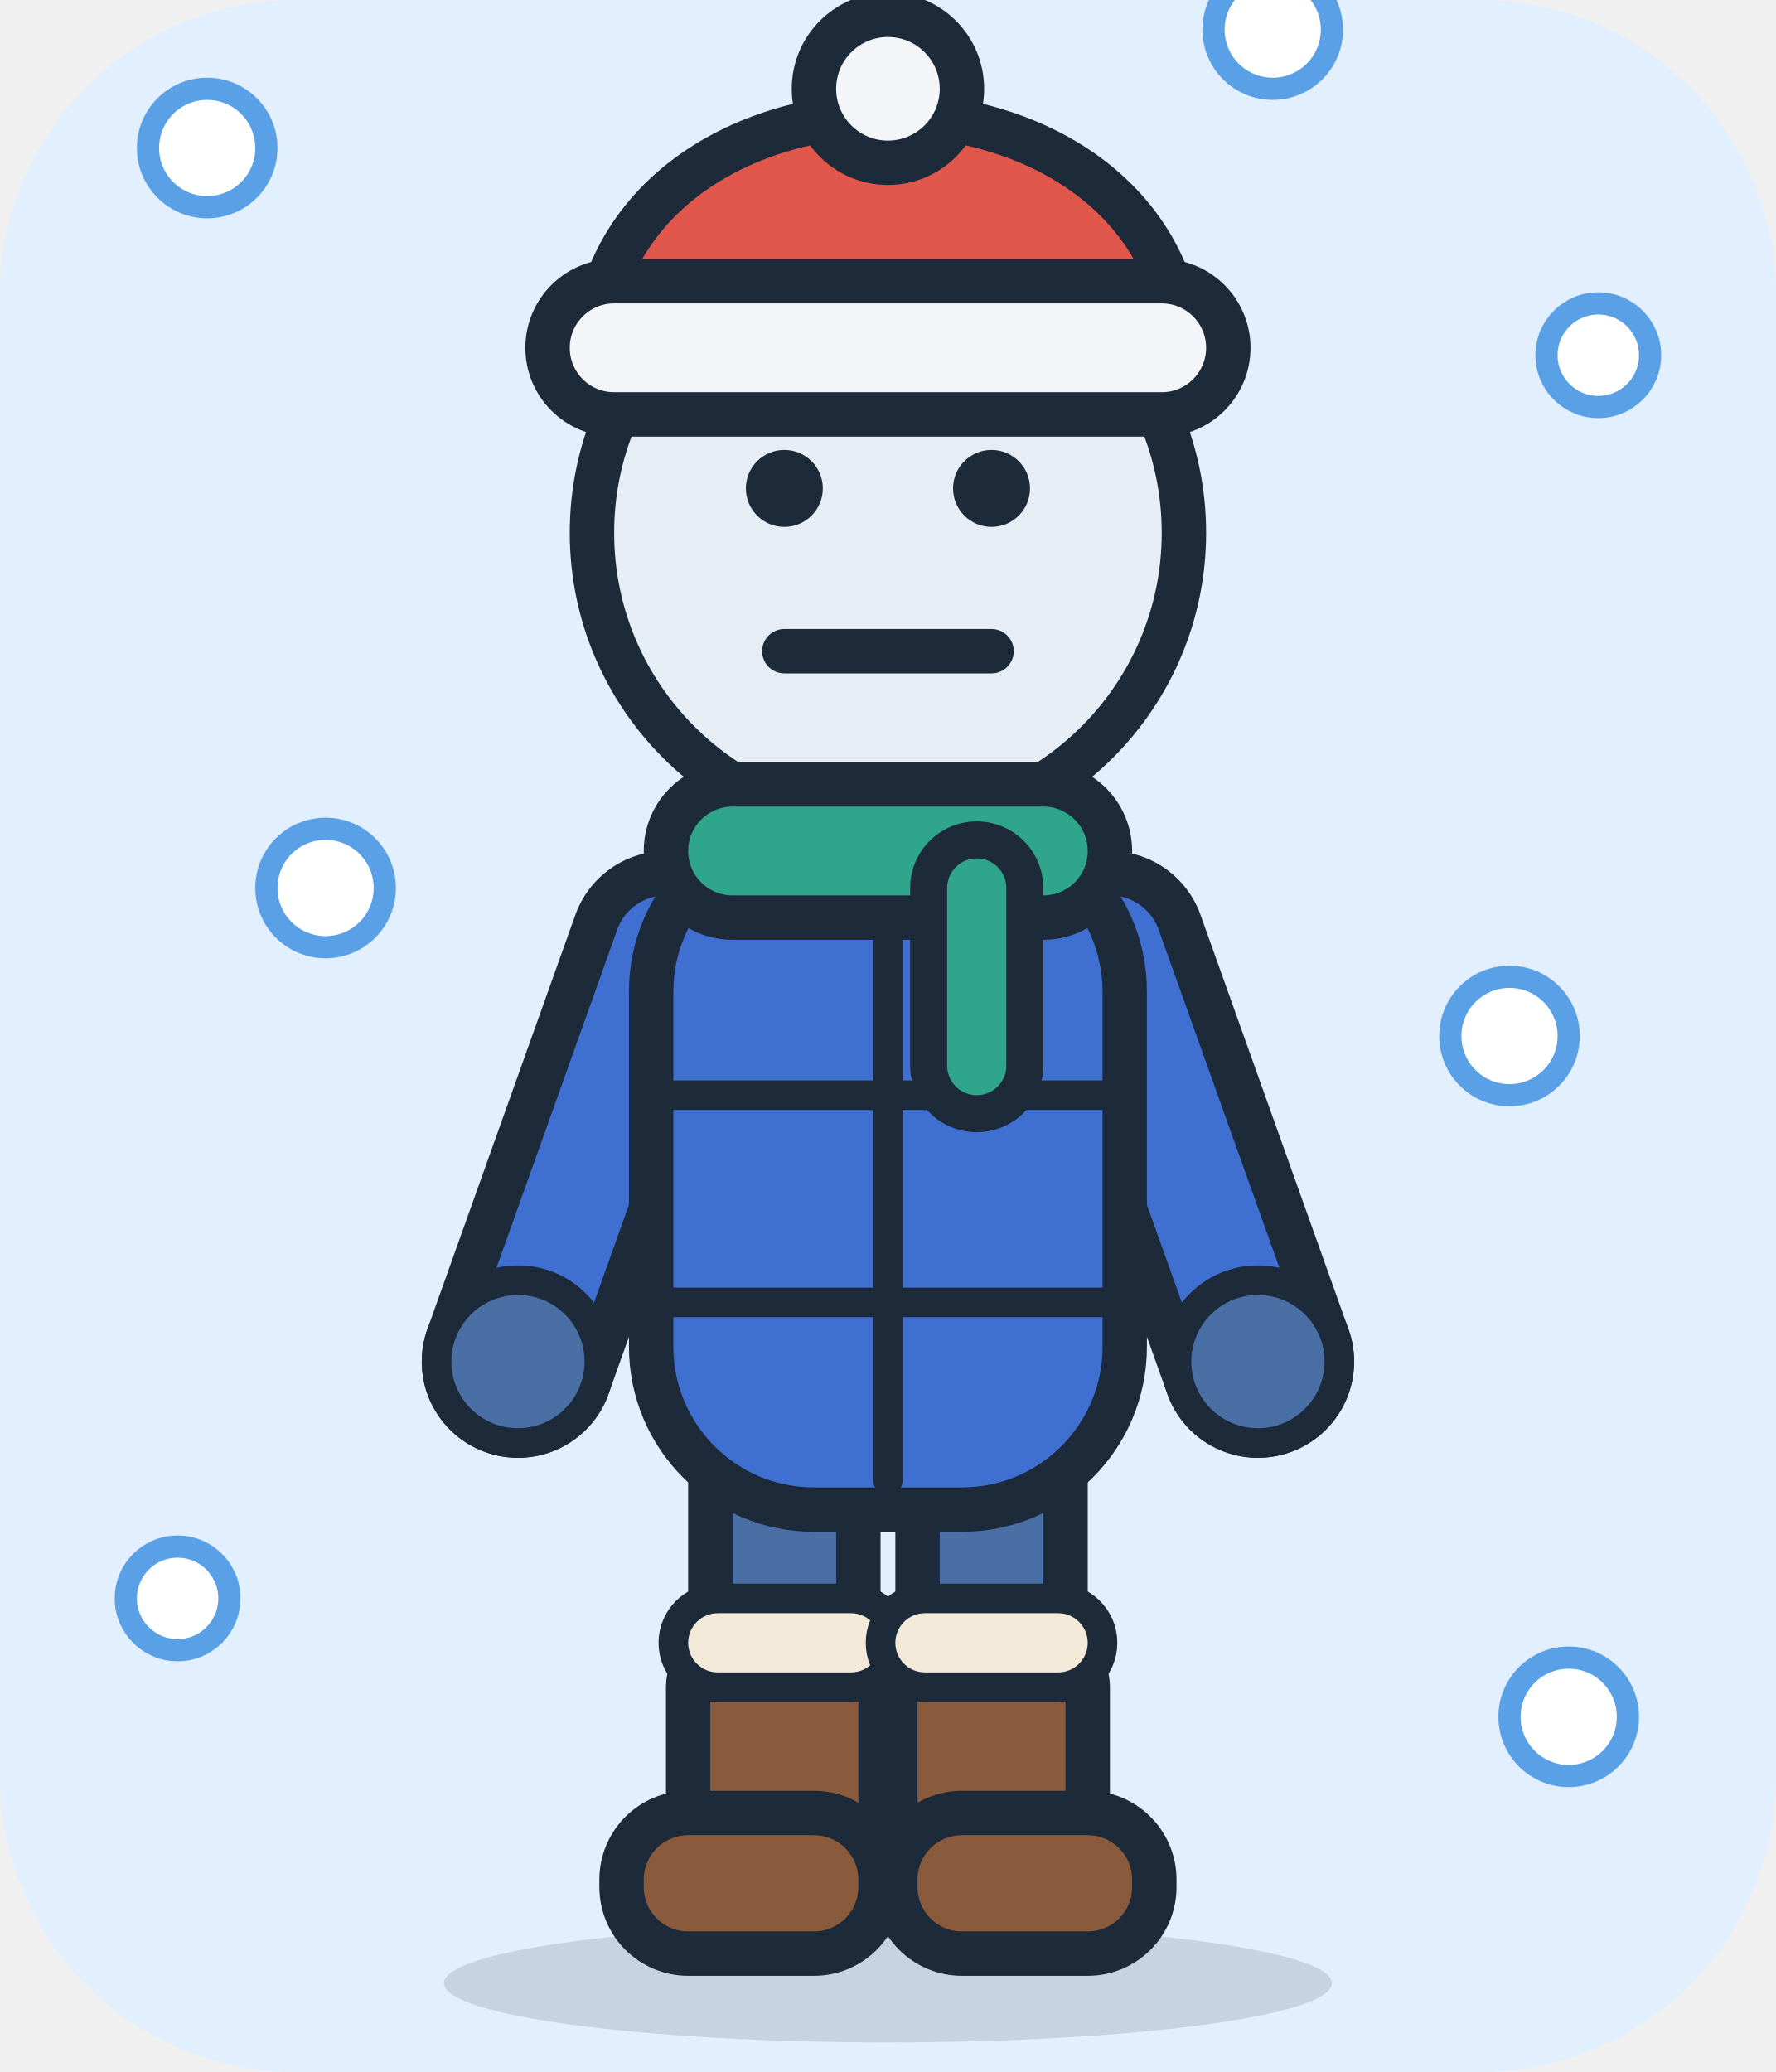
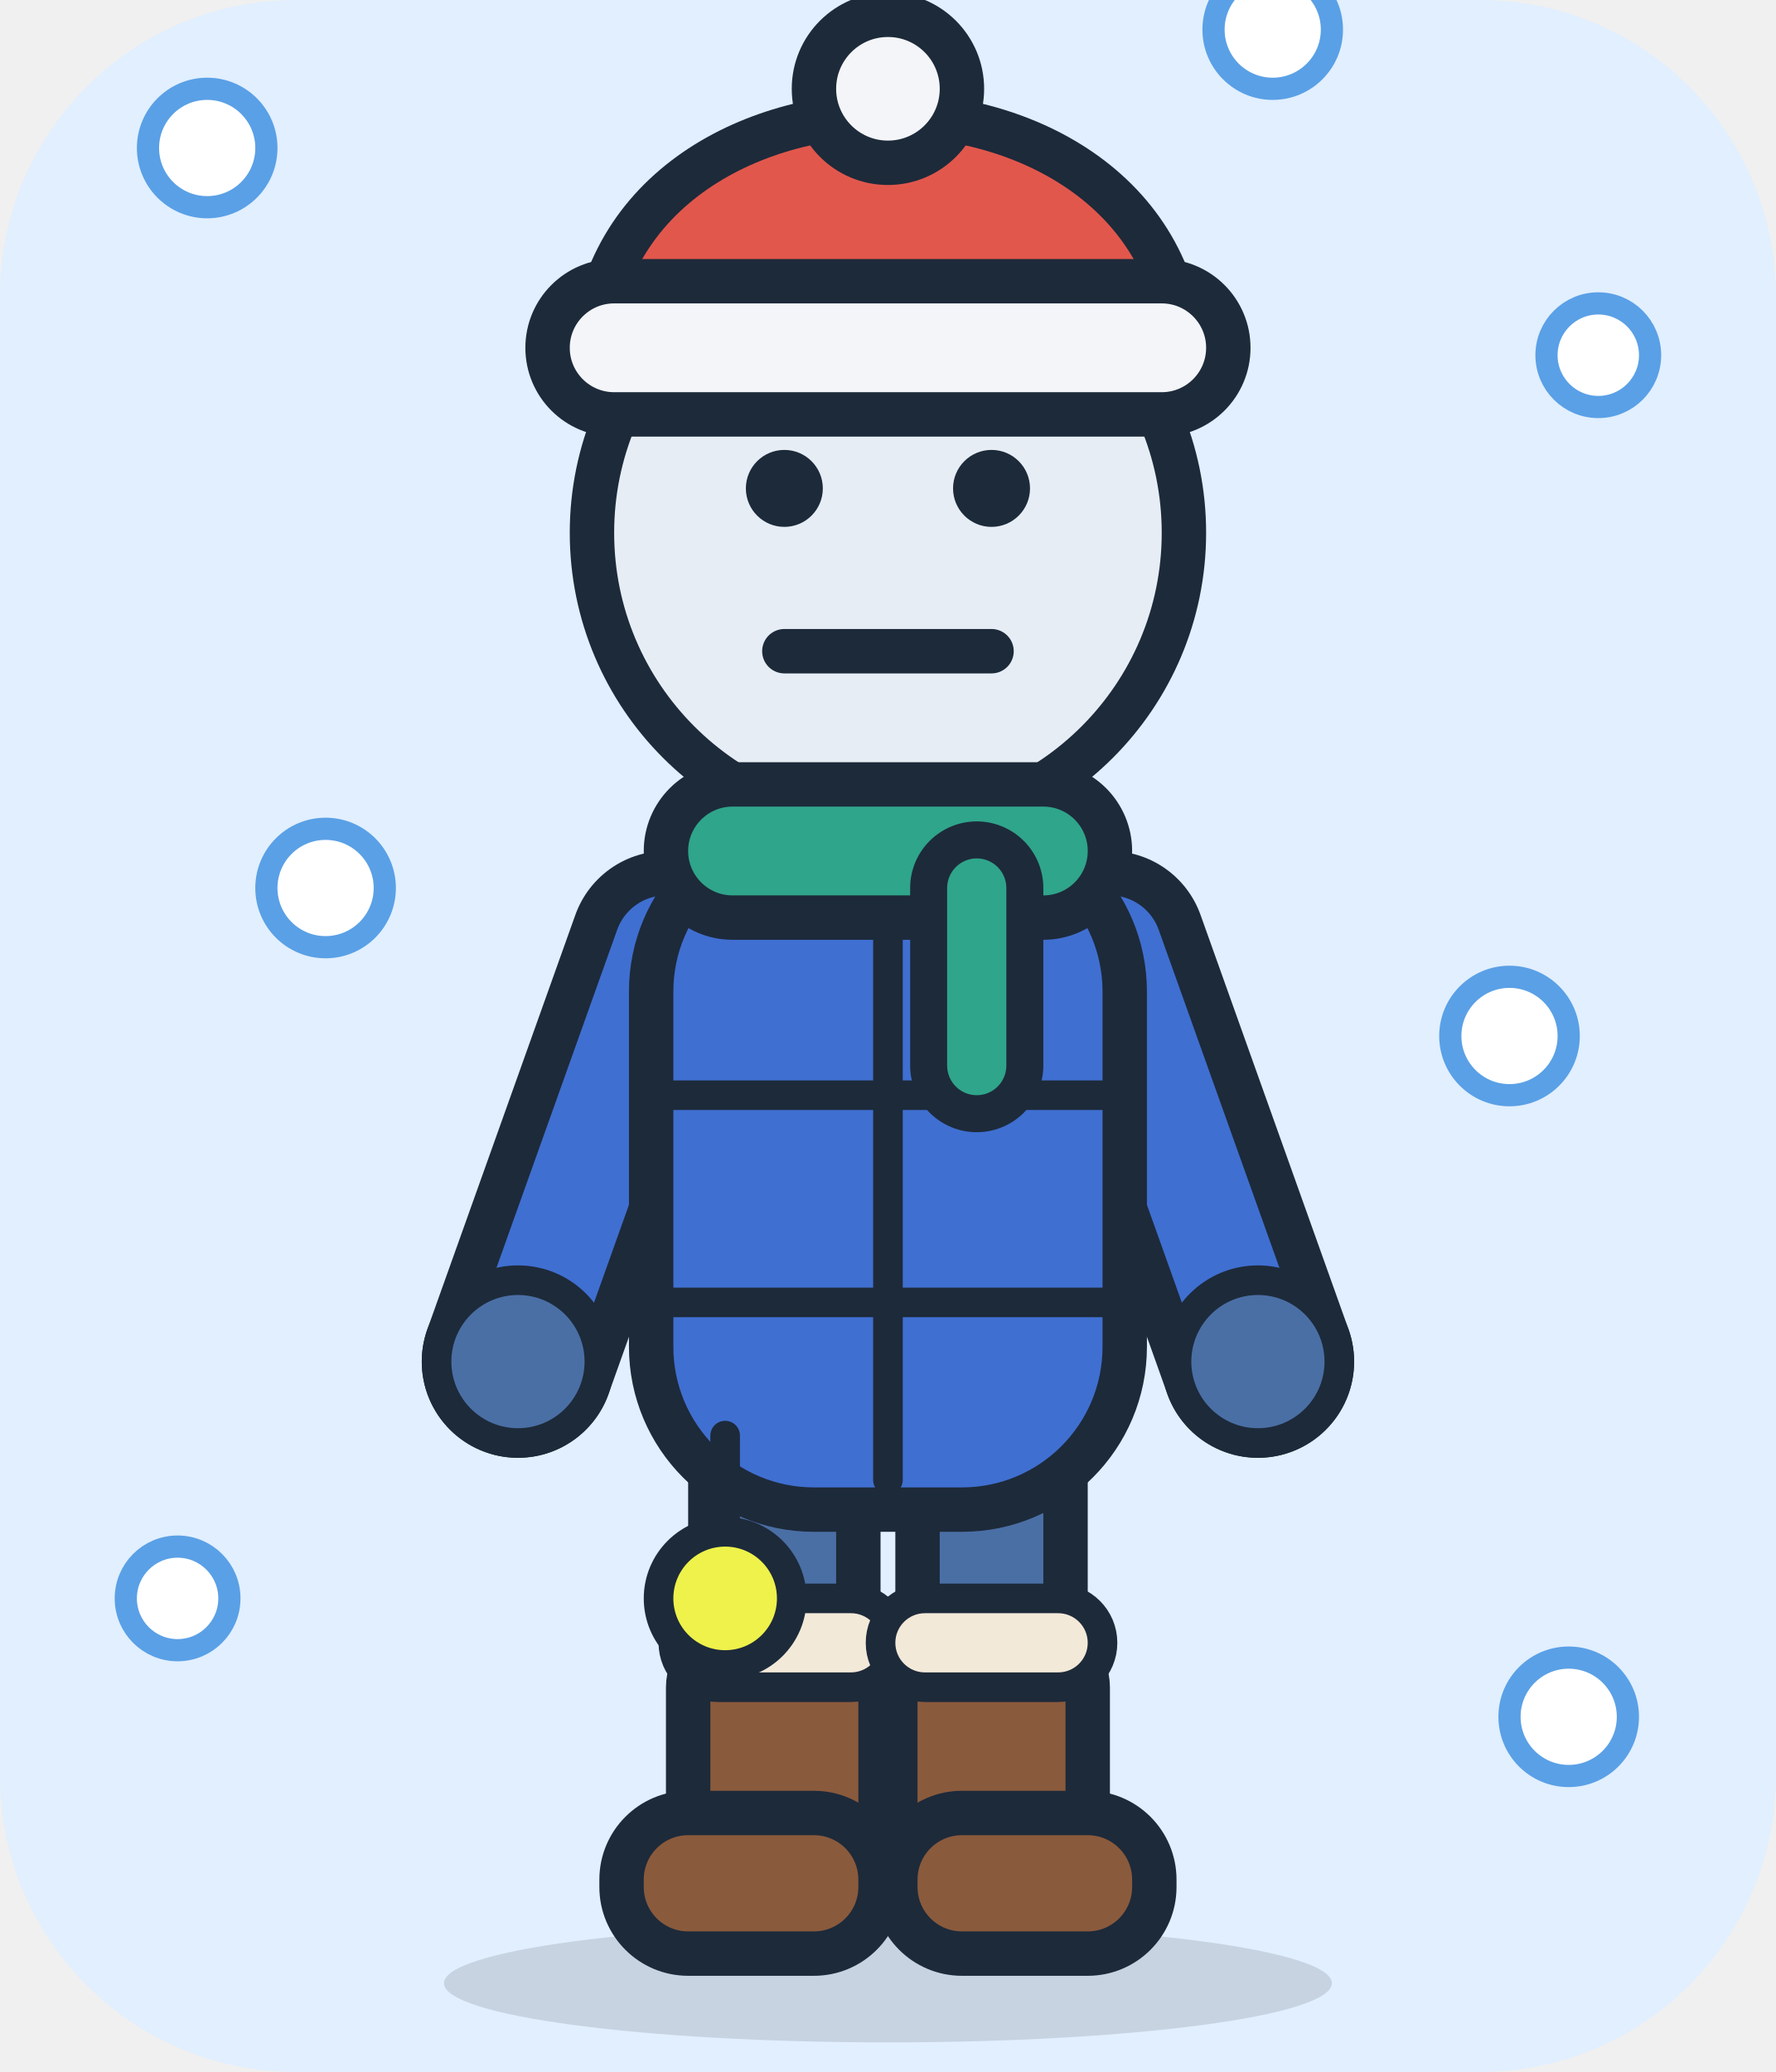
<svg xmlns="http://www.w3.org/2000/svg" viewBox="0 0 120 140" width="240" height="280" role="img">
  <rect width="120" height="140" rx="20" fill="#e1efff" />
  <ellipse cx="60" cy="134" rx="30" ry="4" fill="rgba(0,0,0,.12)" />
  <g>
    <g>
      <path d="M53 100 V126" fill="none" stroke="#1d2a3a" stroke-width="13" stroke-linecap="round" />
      <path d="M53 100 V126" fill="none" stroke="#4a6fa5" stroke-width="7" stroke-linecap="round" />
      <path d="M67 100 V126" fill="none" stroke="#1d2a3a" stroke-width="13" stroke-linecap="round" />
      <path d="M67 100 V126" fill="none" stroke="#4a6fa5" stroke-width="7" stroke-linecap="round" />
      <rect x="46.5" y="111" width="13" height="17" rx="3" fill="#8a5a3c" stroke="#1d2a3a" stroke-width="3" stroke-linecap="round" stroke-linejoin="round" />
      <rect x="42" y="122.5" width="17.5" height="9.5" rx="4.5" fill="#8a5a3c" stroke="#1d2a3a" stroke-width="3" stroke-linecap="round" stroke-linejoin="round" />
      <rect x="45.5" y="108" width="15" height="6" rx="3" fill="#f3e9d8" stroke="#1d2a3a" stroke-width="2" stroke-linecap="round" stroke-linejoin="round" />
      <rect x="60.5" y="111" width="13" height="17" rx="3" fill="#8a5a3c" stroke="#1d2a3a" stroke-width="3" stroke-linecap="round" stroke-linejoin="round" />
      <rect x="60.5" y="122.5" width="17.5" height="9.5" rx="4.5" fill="#8a5a3c" stroke="#1d2a3a" stroke-width="3" stroke-linecap="round" stroke-linejoin="round" />
      <rect x="59.5" y="108" width="15" height="6" rx="3" fill="#f3e9d8" stroke="#1d2a3a" stroke-width="2" stroke-linecap="round" stroke-linejoin="round" />
      <path d="M45 64 L35 92" fill="none" stroke="#1d2a3a" stroke-width="13" stroke-linecap="round" />
      <path d="M45 64 L35 92" fill="none" stroke="#3f6fd1" stroke-width="7" stroke-linecap="round" />
      <path d="M75 64 L85 92" fill="none" stroke="#1d2a3a" stroke-width="13" stroke-linecap="round" />
      <path d="M75 64 L85 92" fill="none" stroke="#3f6fd1" stroke-width="7" stroke-linecap="round" />
      <rect x="44" y="56" width="32" height="46" rx="11" fill="#3f6fd1" stroke="#1d2a3a" stroke-width="3" stroke-linecap="round" stroke-linejoin="round" />
      <path d="M60 58 V100" fill="none" stroke="#1d2a3a" stroke-width="2" stroke-linecap="round" stroke-linejoin="round" />
      <path d="M45.5 74 H74.5 M45.5 88 H74.5" fill="none" stroke="#1d2a3a" stroke-width="2" stroke-linecap="round" stroke-linejoin="round" />
+       <path d="M49 97 V104" fill="none" stroke="#1d2a3a" stroke-width="2" stroke-linecap="round" stroke-linejoin="round" />
+       <circle cx="49" cy="108" r="4.5" fill="#eef24a" stroke="#1d2a3a" stroke-width="2" stroke-linecap="round" stroke-linejoin="round" />
      <circle cx="60" cy="36" r="20" fill="#e6edf5" stroke="#1d2a3a" stroke-width="3" stroke-linecap="round" stroke-linejoin="round" />
      <circle cx="53" cy="33" r="2.6" fill="#1d2a3a" />
      <circle cx="67" cy="33" r="2.6" fill="#1d2a3a" />
      <path d="M53 44 H67" fill="none" stroke="#1d2a3a" stroke-width="3" stroke-linecap="round" stroke-linejoin="round" />
      <path d="M40 25 C40 2 80 2 80 25Z" fill="#e2574c" stroke="#1d2a3a" stroke-width="3" stroke-linecap="round" stroke-linejoin="round" />
      <rect x="37" y="19" width="46" height="9" rx="4.5" fill="#f3f5f8" stroke="#1d2a3a" stroke-width="3" stroke-linecap="round" stroke-linejoin="round" />
      <circle cx="60" cy="6" r="5" fill="#f3f5f8" stroke="#1d2a3a" stroke-width="3" stroke-linecap="round" stroke-linejoin="round" />
      <rect x="45" y="53" width="30" height="9" rx="4.5" fill="#2fa58b" stroke="#1d2a3a" stroke-width="3" stroke-linecap="round" stroke-linejoin="round" />
      <path d="M66 60 v12" fill="none" stroke="#1d2a3a" stroke-width="9" stroke-linecap="round" />
      <path d="M66 60 v12" fill="none" stroke="#2fa58b" stroke-width="4" stroke-linecap="round" />
      <circle cx="35" cy="92" r="5.5" fill="#4a6fa5" stroke="#1d2a3a" stroke-width="2" stroke-linecap="round" stroke-linejoin="round" />
      <circle cx="85" cy="92" r="5.5" fill="#4a6fa5" stroke="#1d2a3a" stroke-width="2" stroke-linecap="round" stroke-linejoin="round" />
    </g>
  </g>
  <g class="fx-fall slow" fill="#ffffff" stroke="#5aa0e6" stroke-width="1.5">
    <circle cx="14" cy="10" r="4" />
    <circle cx="40" cy="-8" r="3.5" />
    <circle cx="86" cy="2" r="4" />
    <circle cx="108" cy="24" r="3.5" />
    <circle cx="22" cy="60" r="4" />
    <circle cx="102" cy="70" r="4" />
    <circle cx="12" cy="108" r="3.5" />
    <circle cx="106" cy="116" r="4" />
    <circle cx="64" cy="-16" r="3.5" />
  </g>
</svg>
